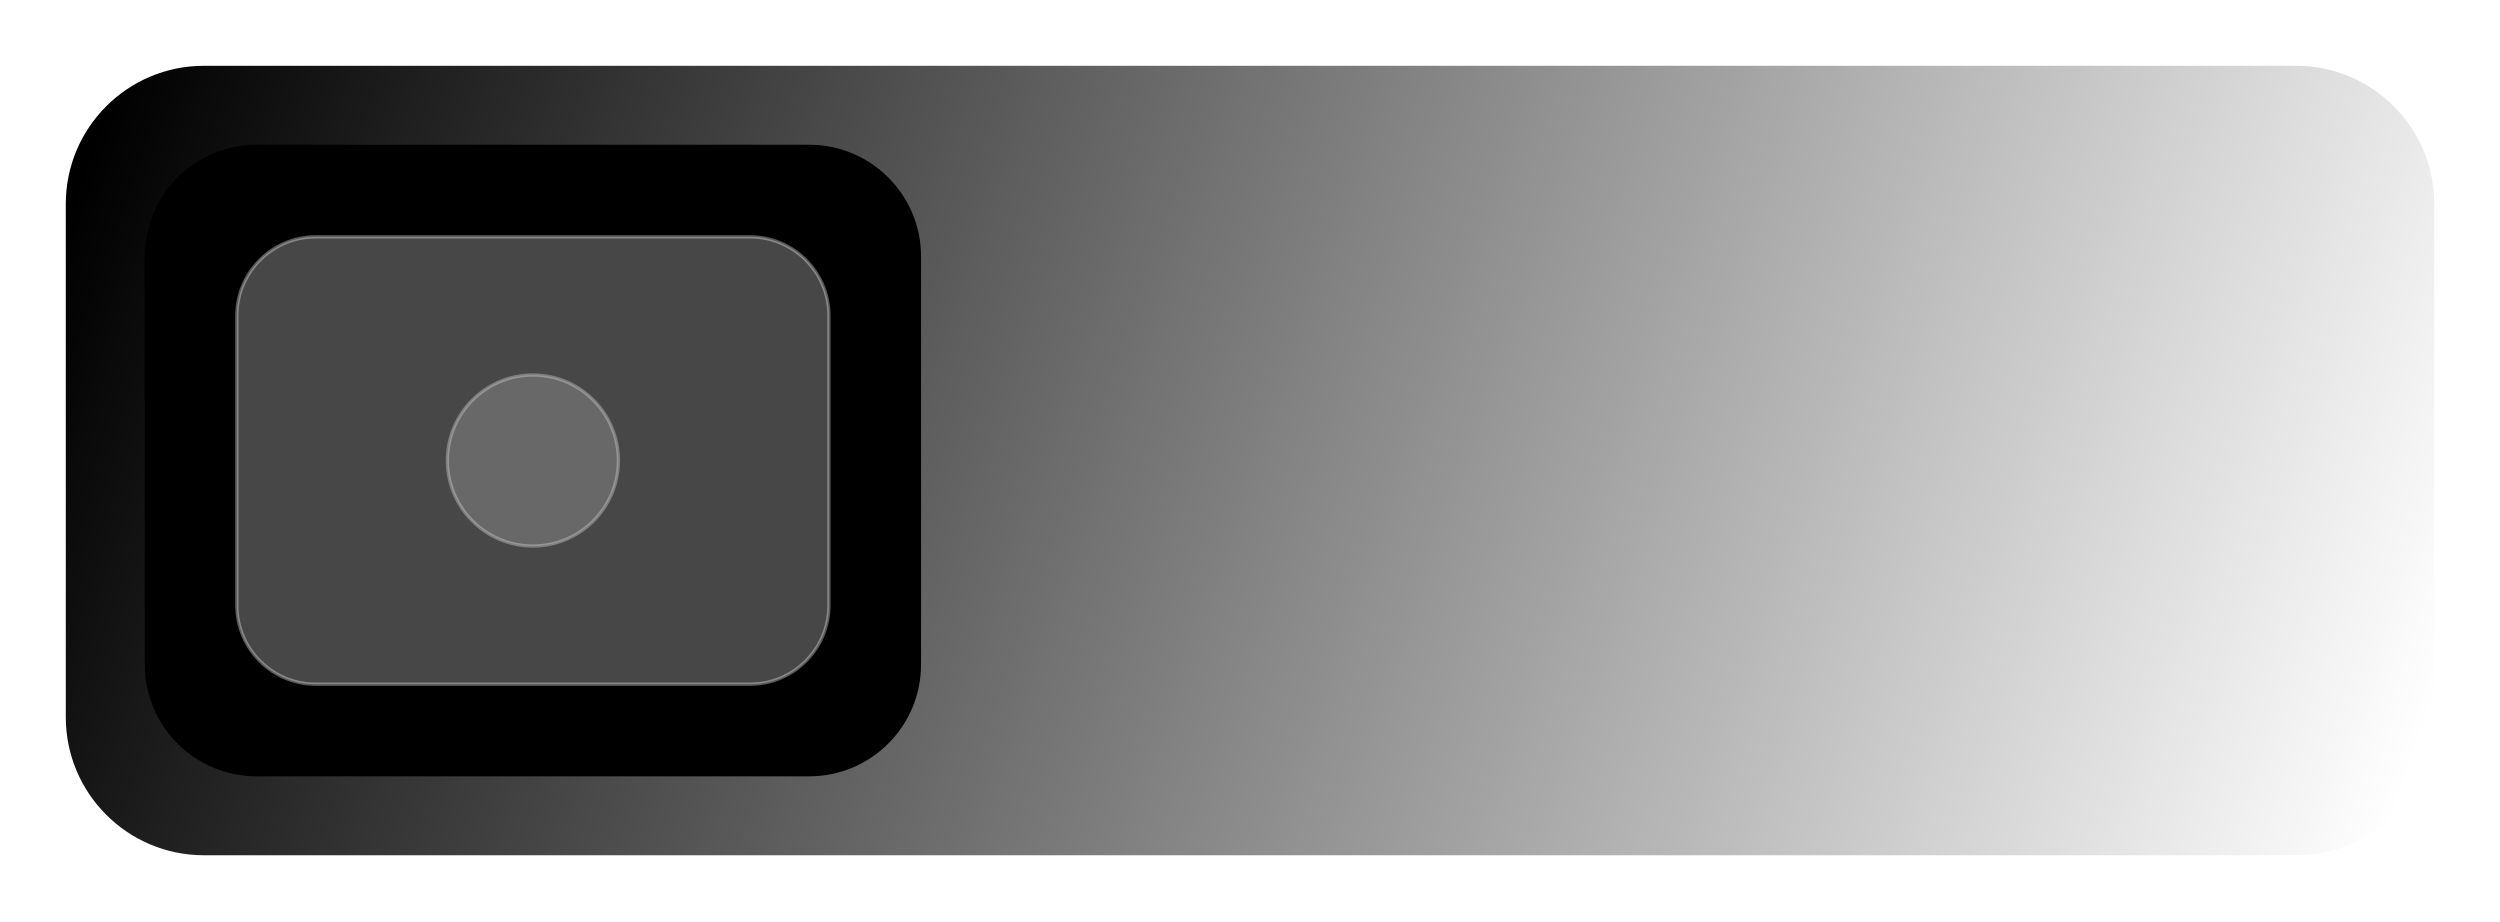
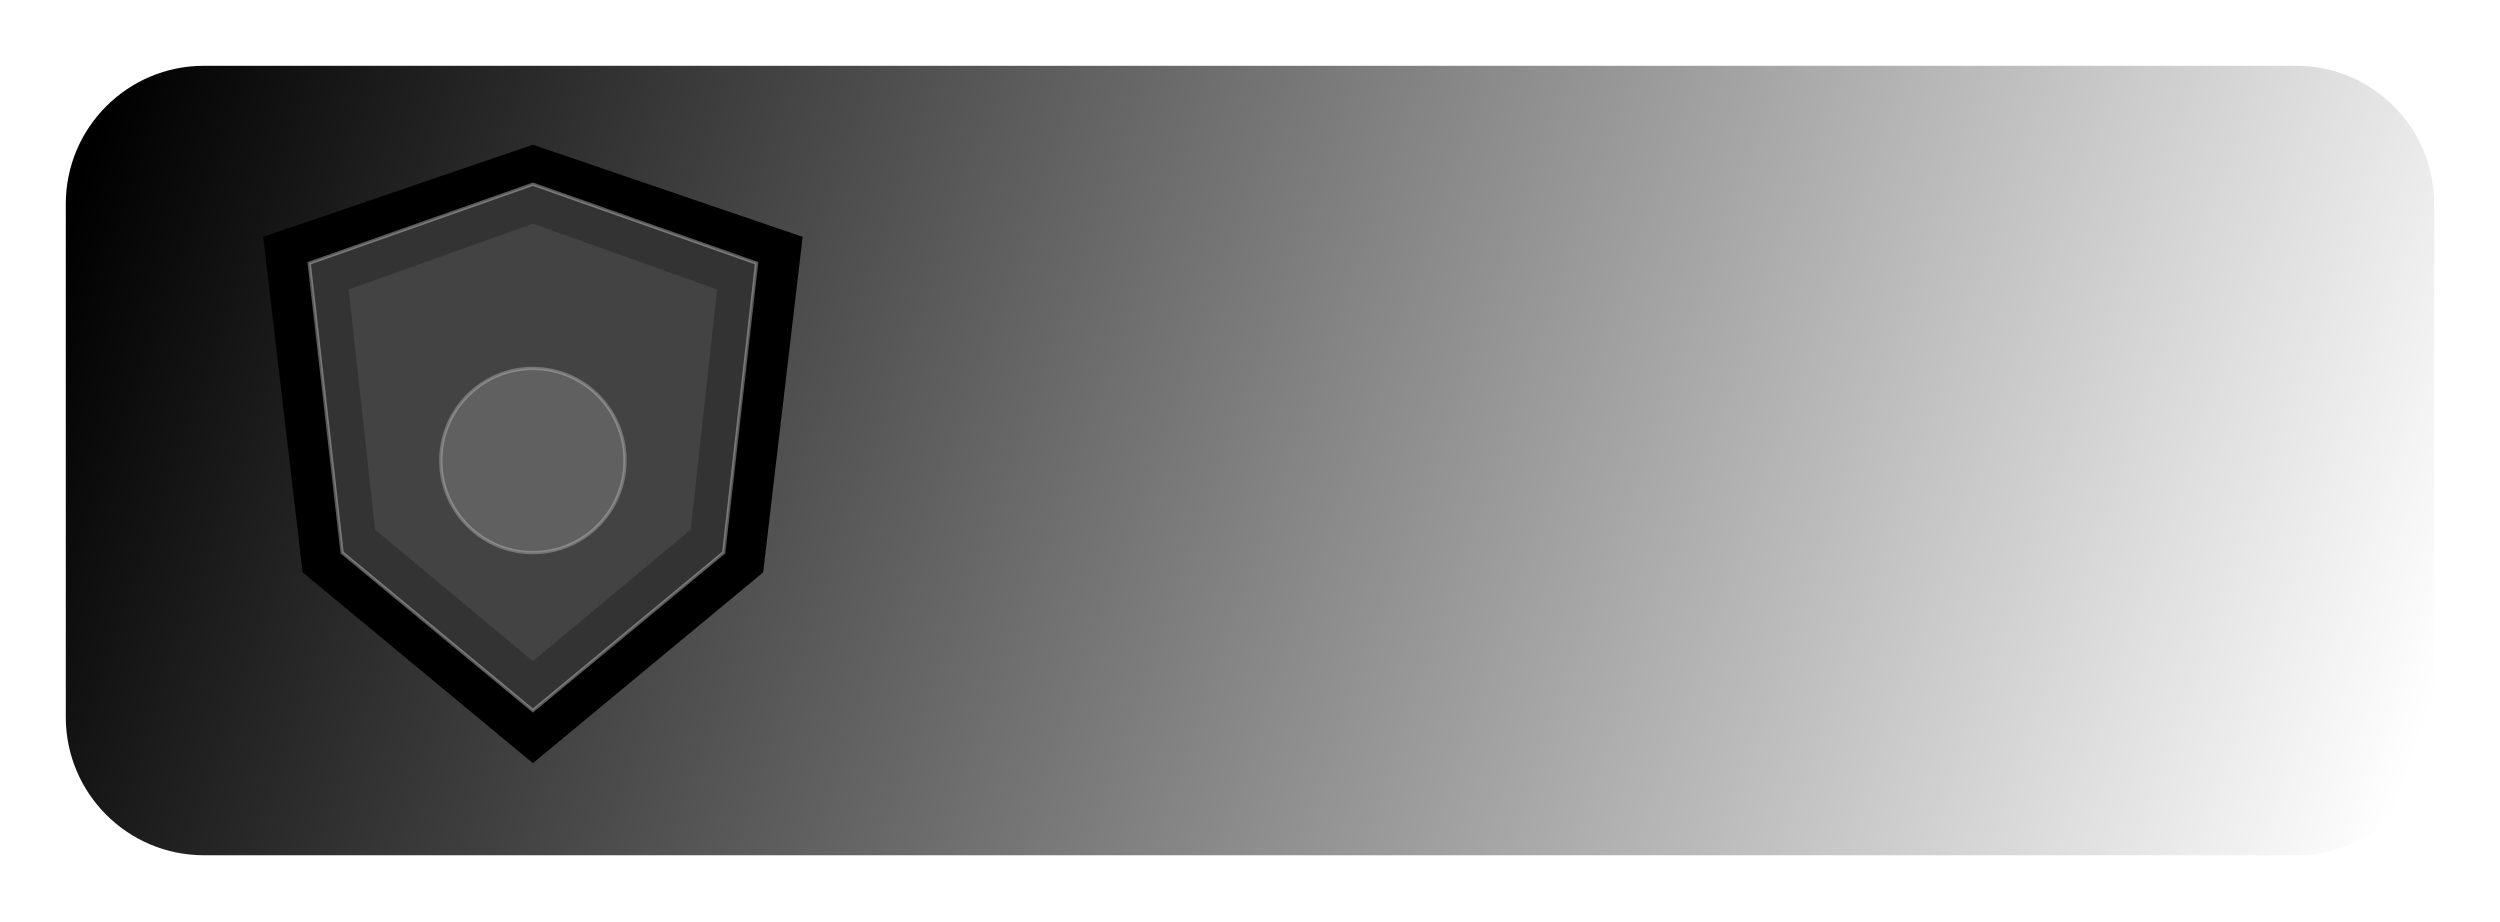
<svg xmlns="http://www.w3.org/2000/svg" width="760" height="280" viewBox="0 0 760 280" fill="none" role="img" aria-labelledby="brackets-logo-title brackets-logo-desc">
  <defs>
    <linearGradient id="brx-shell" x1="36" y1="20" x2="724" y2="260" gradientUnits="userSpaceOnUse">
      <stop stop-color="{{PANEL}}" />
      <stop offset="1" stop-color="#ffffff" />
    </linearGradient>
    <linearGradient id="brx-glow" x1="88" y1="48" x2="272" y2="232" gradientUnits="userSpaceOnUse">
      <stop stop-color="{{ACCENT_SOFT}}" />
      <stop offset="1" stop-color="{{ACCENT}}" />
    </linearGradient>
+     <clipPath id="brx-shield-clip">
+       <path d="M162 44L244 72L232 174L162 232L92 174L80 72L162 44Z" />
+     </clipPath>
  </defs>
  <rect x="20" y="20" width="720" height="240" rx="42" fill="url(#brx-shell)" />
-   <rect x="44" y="44" width="236" height="192" rx="34" fill="url(#brx-glow)" />
-   <rect x="72" y="72" width="180" height="136" rx="24" fill="rgba(255,255,255,0.28)" stroke="rgba(255,255,255,0.35)" />
-   <path d="M138 92H112V188H138" stroke="{{INK}}" stroke-width="16" stroke-linecap="round" stroke-linejoin="round" />
-   <path d="M186 92H212V188H186" stroke="{{INK}}" stroke-width="16" stroke-linecap="round" stroke-linejoin="round" />
-   <path d="M150 140H174" stroke="{{INK}}" stroke-width="12" stroke-linecap="round" />
-   <circle cx="162" cy="140" r="26" fill="rgba(255,255,255,0.18)" stroke="rgba(255,255,255,0.3)" />
+   <path d="M162 44L244 72L232 174L162 232L92 174L80 72L162 44Z" fill="url(#brx-glow)" />
+   <path d="M162 56L230 80L220 168L162 216L104 168L94 80L162 56Z" fill="rgba(255,255,255,0.2)" stroke="rgba(255,255,255,0.34)" />
+   <path d="M162 68L218 88L210 161L162 201L114 161L106 88L162 68Z" fill="rgba(255,255,255,0.08)" />
+   <g clip-path="url(#brx-shield-clip)">
+     <path d="M138 90H112V190H138" stroke="{{INK}}" stroke-width="16" stroke-linecap="round" stroke-linejoin="round" />
+     <path d="M186 90H212V190H186" stroke="{{INK}}" stroke-width="16" stroke-linecap="round" stroke-linejoin="round" />
+     <path d="M150 140H174" stroke="{{INK}}" stroke-width="12" stroke-linecap="round" />
+     <circle cx="162" cy="140" r="28" fill="rgba(255,255,255,0.16)" stroke="rgba(255,255,255,0.26)" />
+   </g>
  <text x="316" y="86" fill="{{ACCENT}}" font-family="Segoe UI, system-ui, sans-serif" font-size="18" letter-spacing="0.28em">SUPERHUMAN HTML FRAMEWORK</text>
  <text x="316" y="150" fill="{{INK}}" font-family="Georgia, 'Times New Roman', serif" font-size="64" font-weight="700">[ ] {{NAME}}</text>
  <text x="316" y="194" fill="{{MUTED}}" font-family="Segoe UI, system-ui, sans-serif" font-size="24">{{TAGLINE}}</text>
  <path d="M316 214H566" stroke="{{ACCENT}}" stroke-width="6" stroke-linecap="round" />
  <path d="M588 214H654" stroke="{{MUTED}}" stroke-width="6" stroke-linecap="round" />
</svg>
